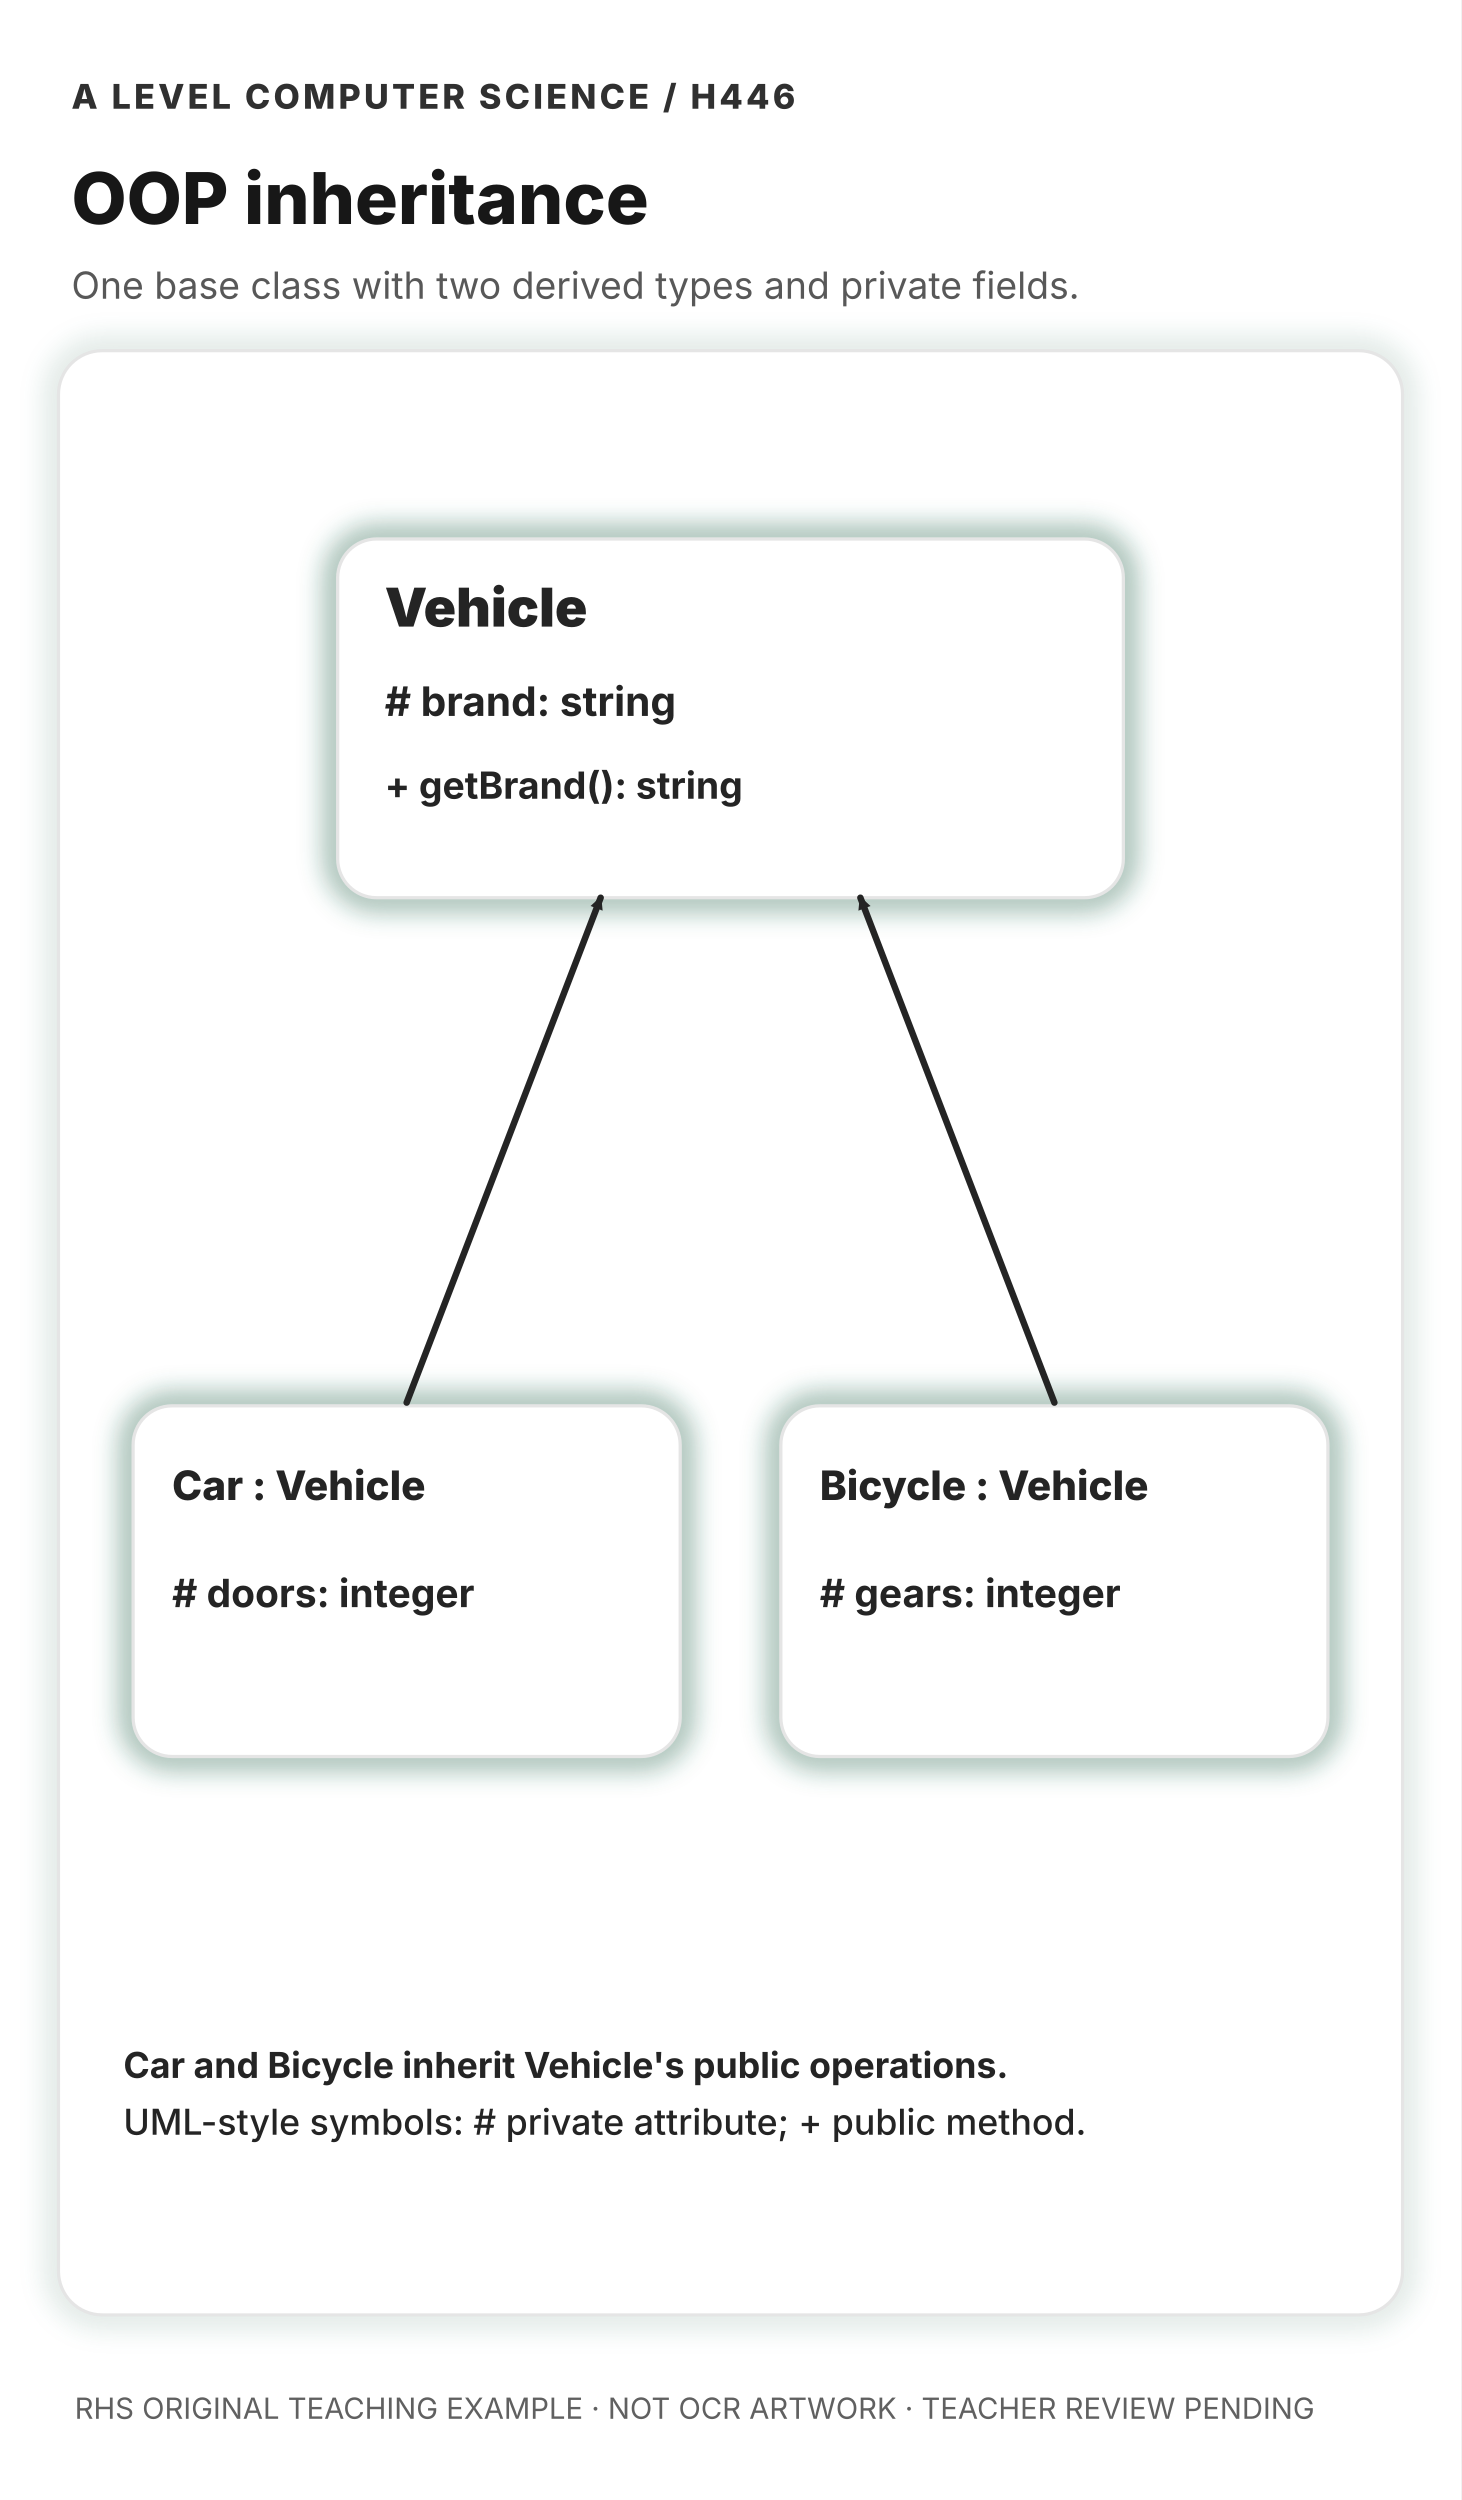
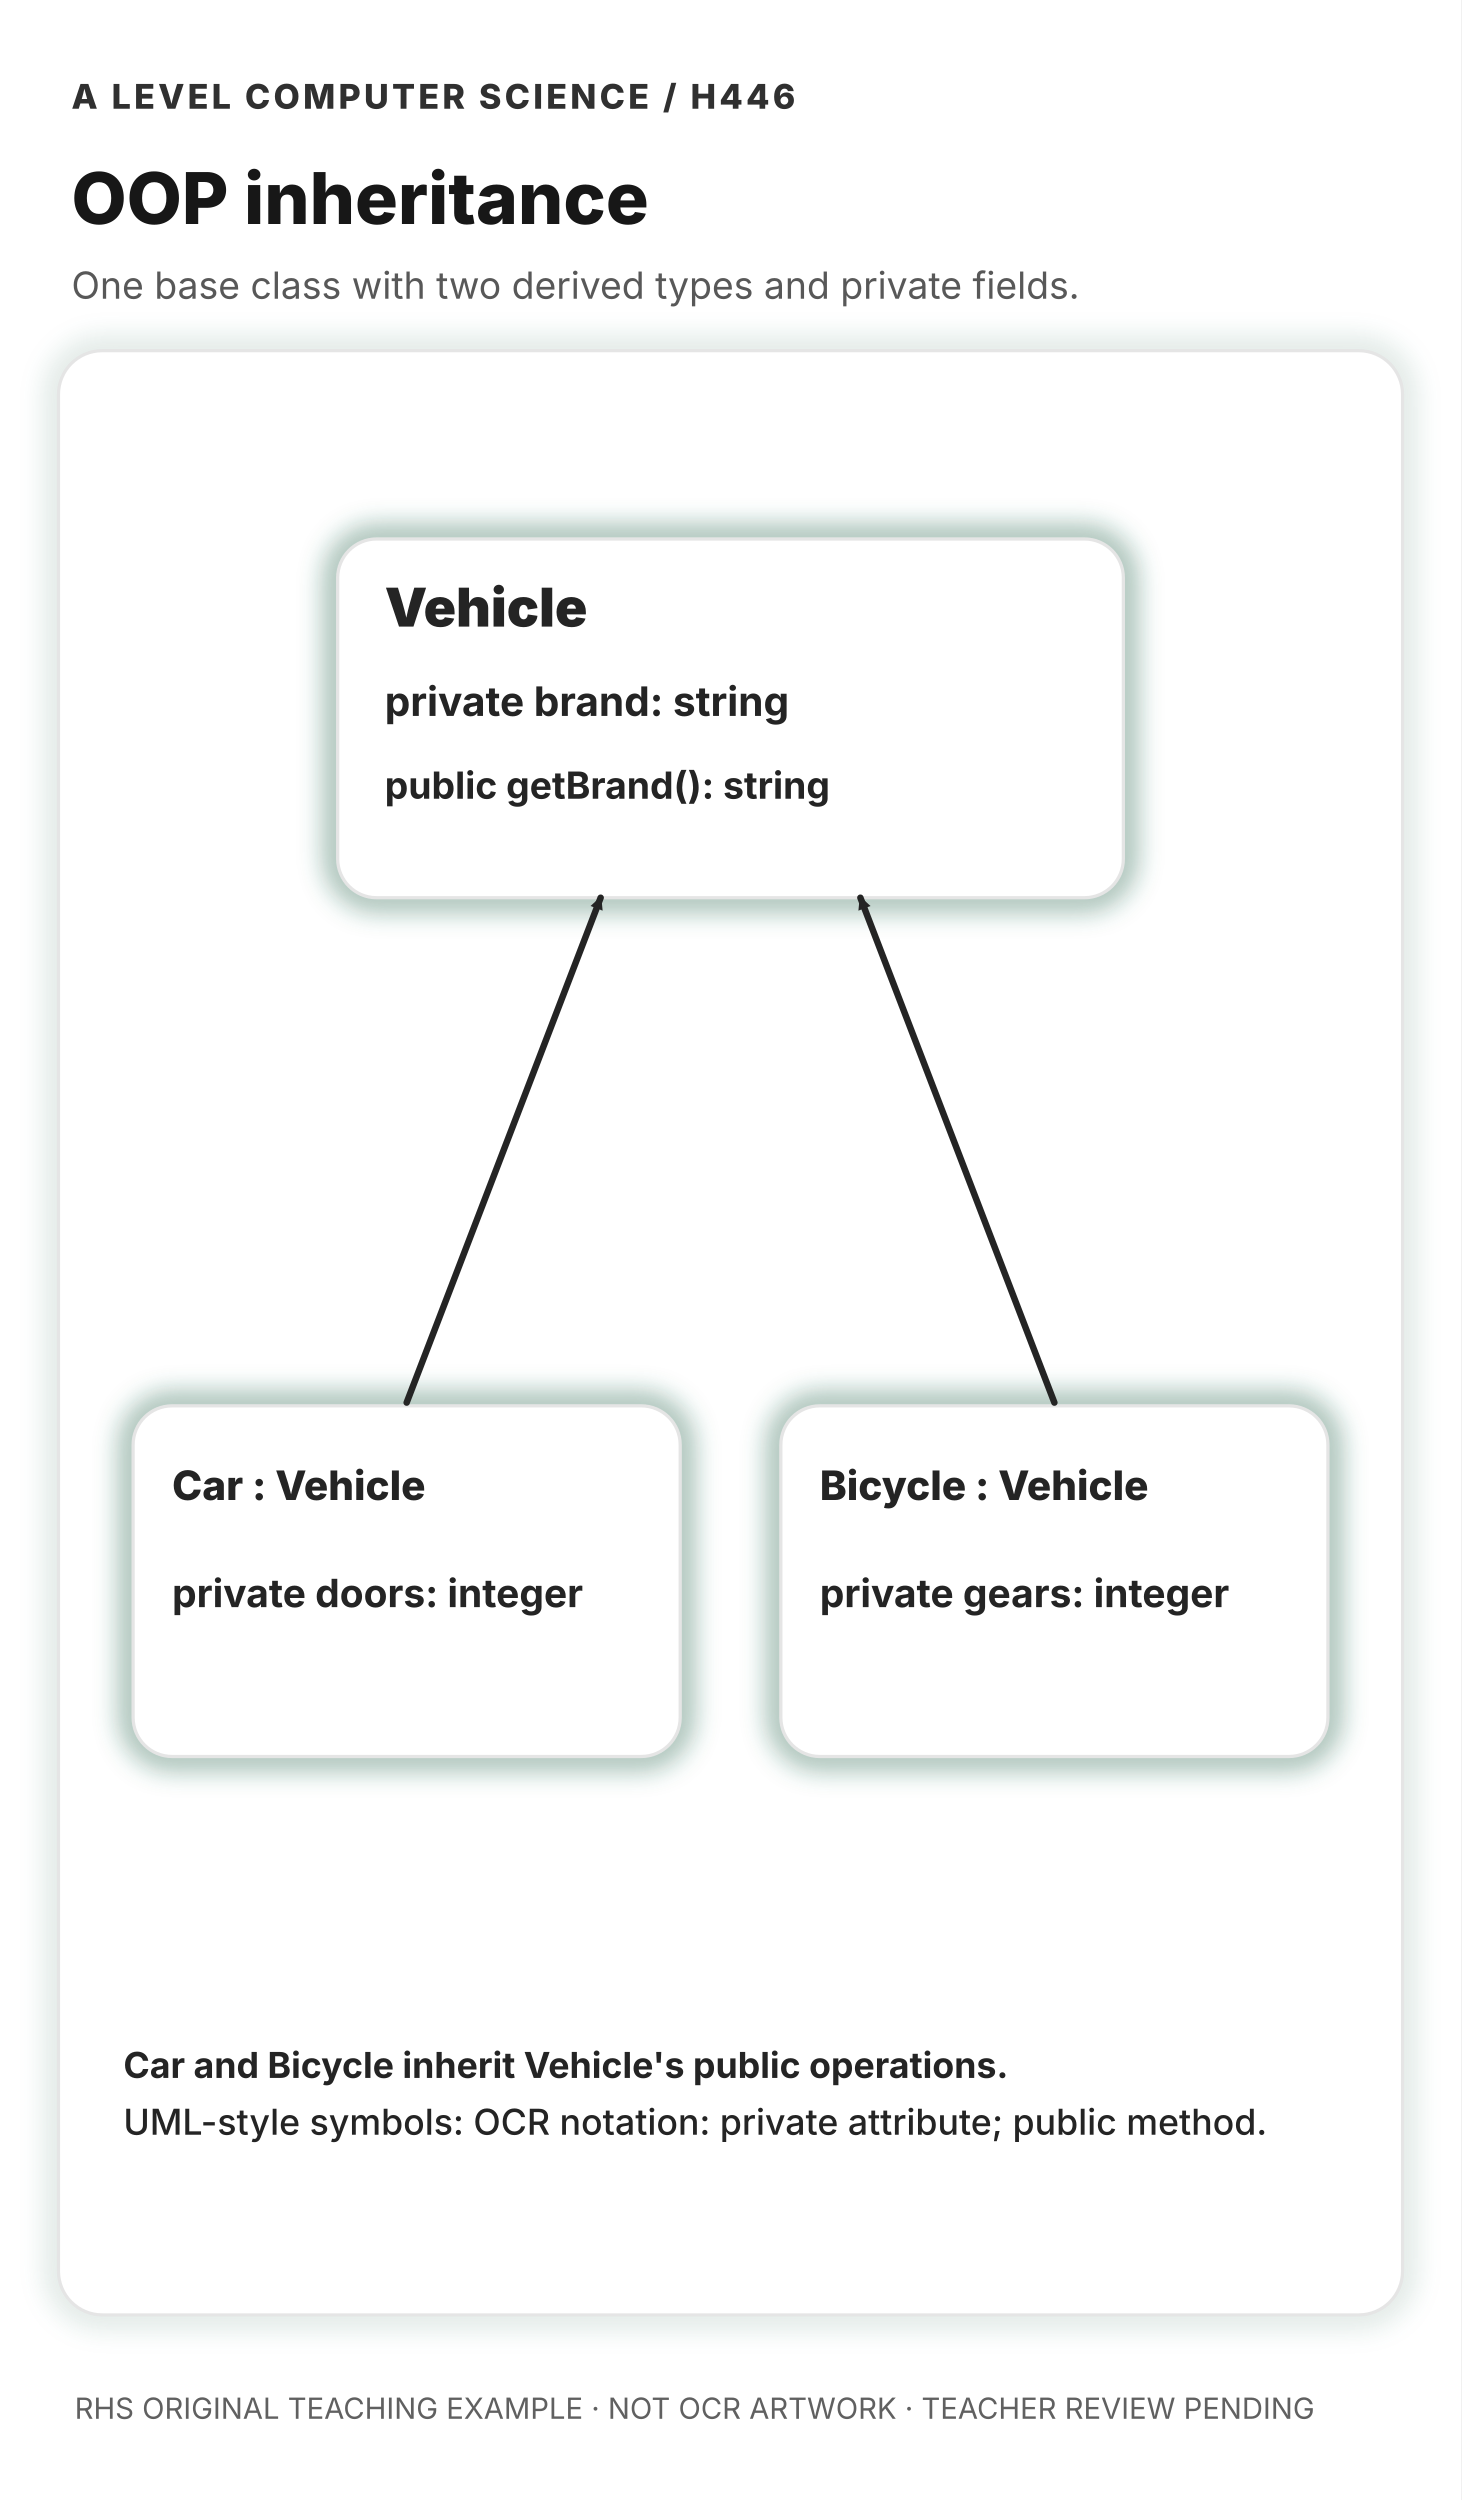
<svg xmlns="http://www.w3.org/2000/svg" viewBox="0 0 900 1540" role="img" aria-labelledby="title desc">
  <defs>
    <filter id="schoolGlow" x="-70%" y="-80%" width="240%" height="260%">
      <feGaussianBlur stdDeviation="8" />
    </filter>
    <marker id="tip" markerWidth="12" markerHeight="12" refX="9" refY="6" orient="auto" markerUnits="userSpaceOnUse">
      <path d="M2 2 L10 6 L2 10 Z" fill="#242424" />
    </marker>
  </defs>
  <rect width="900" height="1540" fill="#fff" />
  <g font-family="Inter,Arial,Helvetica,sans-serif">
    <text x="44" y="67" font-size="21" letter-spacing="2" font-weight="800" fill="#303030">A LEVEL COMPUTER SCIENCE / H446</text>
    <text x="44" y="138" font-size="44" font-weight="800" fill="#171717">OOP inheritance</text>
    <text x="44" y="184" font-size="23" fill="#585858">One base class with two derived types and private fields.</text>
    <rect x="36" y="216" width="828" height="1210" rx="27" stroke="#195B42" stroke-width="16" opacity=".15" fill="none" filter="url(#schoolGlow)" />
    <rect x="36" y="216" width="828" height="1210" rx="27" stroke="#E5E5E5" stroke-width="2" fill="#fff" />
    <rect x="208" y="332" width="484" height="221" rx="24" stroke="#195B42" stroke-width="16" fill="none" opacity=".43" filter="url(#schoolGlow)" />
    <rect x="208" y="332" width="484" height="221" rx="24" fill="white" stroke="#E5E5E5" stroke-width="2" />
    <rect x="82" y="866" width="337" height="216" rx="24" stroke="#195B42" stroke-width="16" fill="none" opacity=".43" filter="url(#schoolGlow)" />
    <rect x="82" y="866" width="337" height="216" rx="24" fill="white" stroke="#E5E5E5" stroke-width="2" />
    <rect x="481" y="866" width="337" height="216" rx="24" stroke="#195B42" stroke-width="16" fill="none" opacity=".43" filter="url(#schoolGlow)" />
    <rect x="481" y="866" width="337" height="216" rx="24" fill="white" stroke="#E5E5E5" stroke-width="2" />
    <text x="237" y="386" font-size="33" font-weight="850" text-anchor="start" fill="#242424">Vehicle</text>
-     <text x="237" y="441" font-size="25" font-weight="650" text-anchor="start" fill="#242424"># brand: string</text>
-     <text x="237" y="492" font-size="23" font-weight="650" text-anchor="start" fill="#242424">+ getBrand(): string</text>
+     <text x="237" y="441" font-size="25" font-weight="650" text-anchor="start" fill="#242424">private brand: string</text>
+     <text x="237" y="492" font-size="23" font-weight="650" text-anchor="start" fill="#242424">public getBrand(): string</text>
    <text x="106" y="924" font-size="25" font-weight="830" text-anchor="start" fill="#242424">Car : Vehicle</text>
-     <text x="106" y="990" font-size="24" font-weight="650" text-anchor="start" fill="#242424"># doors: integer</text>
+     <text x="106" y="990" font-size="24" font-weight="650" text-anchor="start" fill="#242424">private doors: integer</text>
    <text x="505" y="924" font-size="25" font-weight="830" text-anchor="start" fill="#242424">Bicycle : Vehicle</text>
-     <text x="505" y="990" font-size="24" font-weight="650" text-anchor="start" fill="#242424"># gears: integer</text>
+     <text x="505" y="990" font-size="24" font-weight="650" text-anchor="start" fill="#242424">private gears: integer</text>
    <path d="M250.5 864 L370 553" stroke="#242424" stroke-width="4" stroke-linecap="round" fill="none" marker-end="url(#tip)" />
    <path d="M649.5 864 L530 553" stroke="#242424" stroke-width="4" stroke-linecap="round" fill="none" marker-end="url(#tip)" />
    <text x="76" y="1280" font-size="22" font-weight="740" text-anchor="start" fill="#242424">Car and Bicycle inherit Vehicle's public operations.</text>
-     <text x="76" y="1315" font-size="22" font-weight="550" text-anchor="start" fill="#242424">UML-style symbols: # private attribute; + public method.</text>
+     <text x="76" y="1315" font-size="22" font-weight="550" text-anchor="start" fill="#242424">UML-style symbols: OCR notation: private attribute; public method.</text>
    <text x="46" y="1490" font-size="18" fill="#606060">RHS ORIGINAL TEACHING EXAMPLE · NOT OCR ARTWORK · TEACHER REVIEW PENDING</text>
  </g>
</svg>
